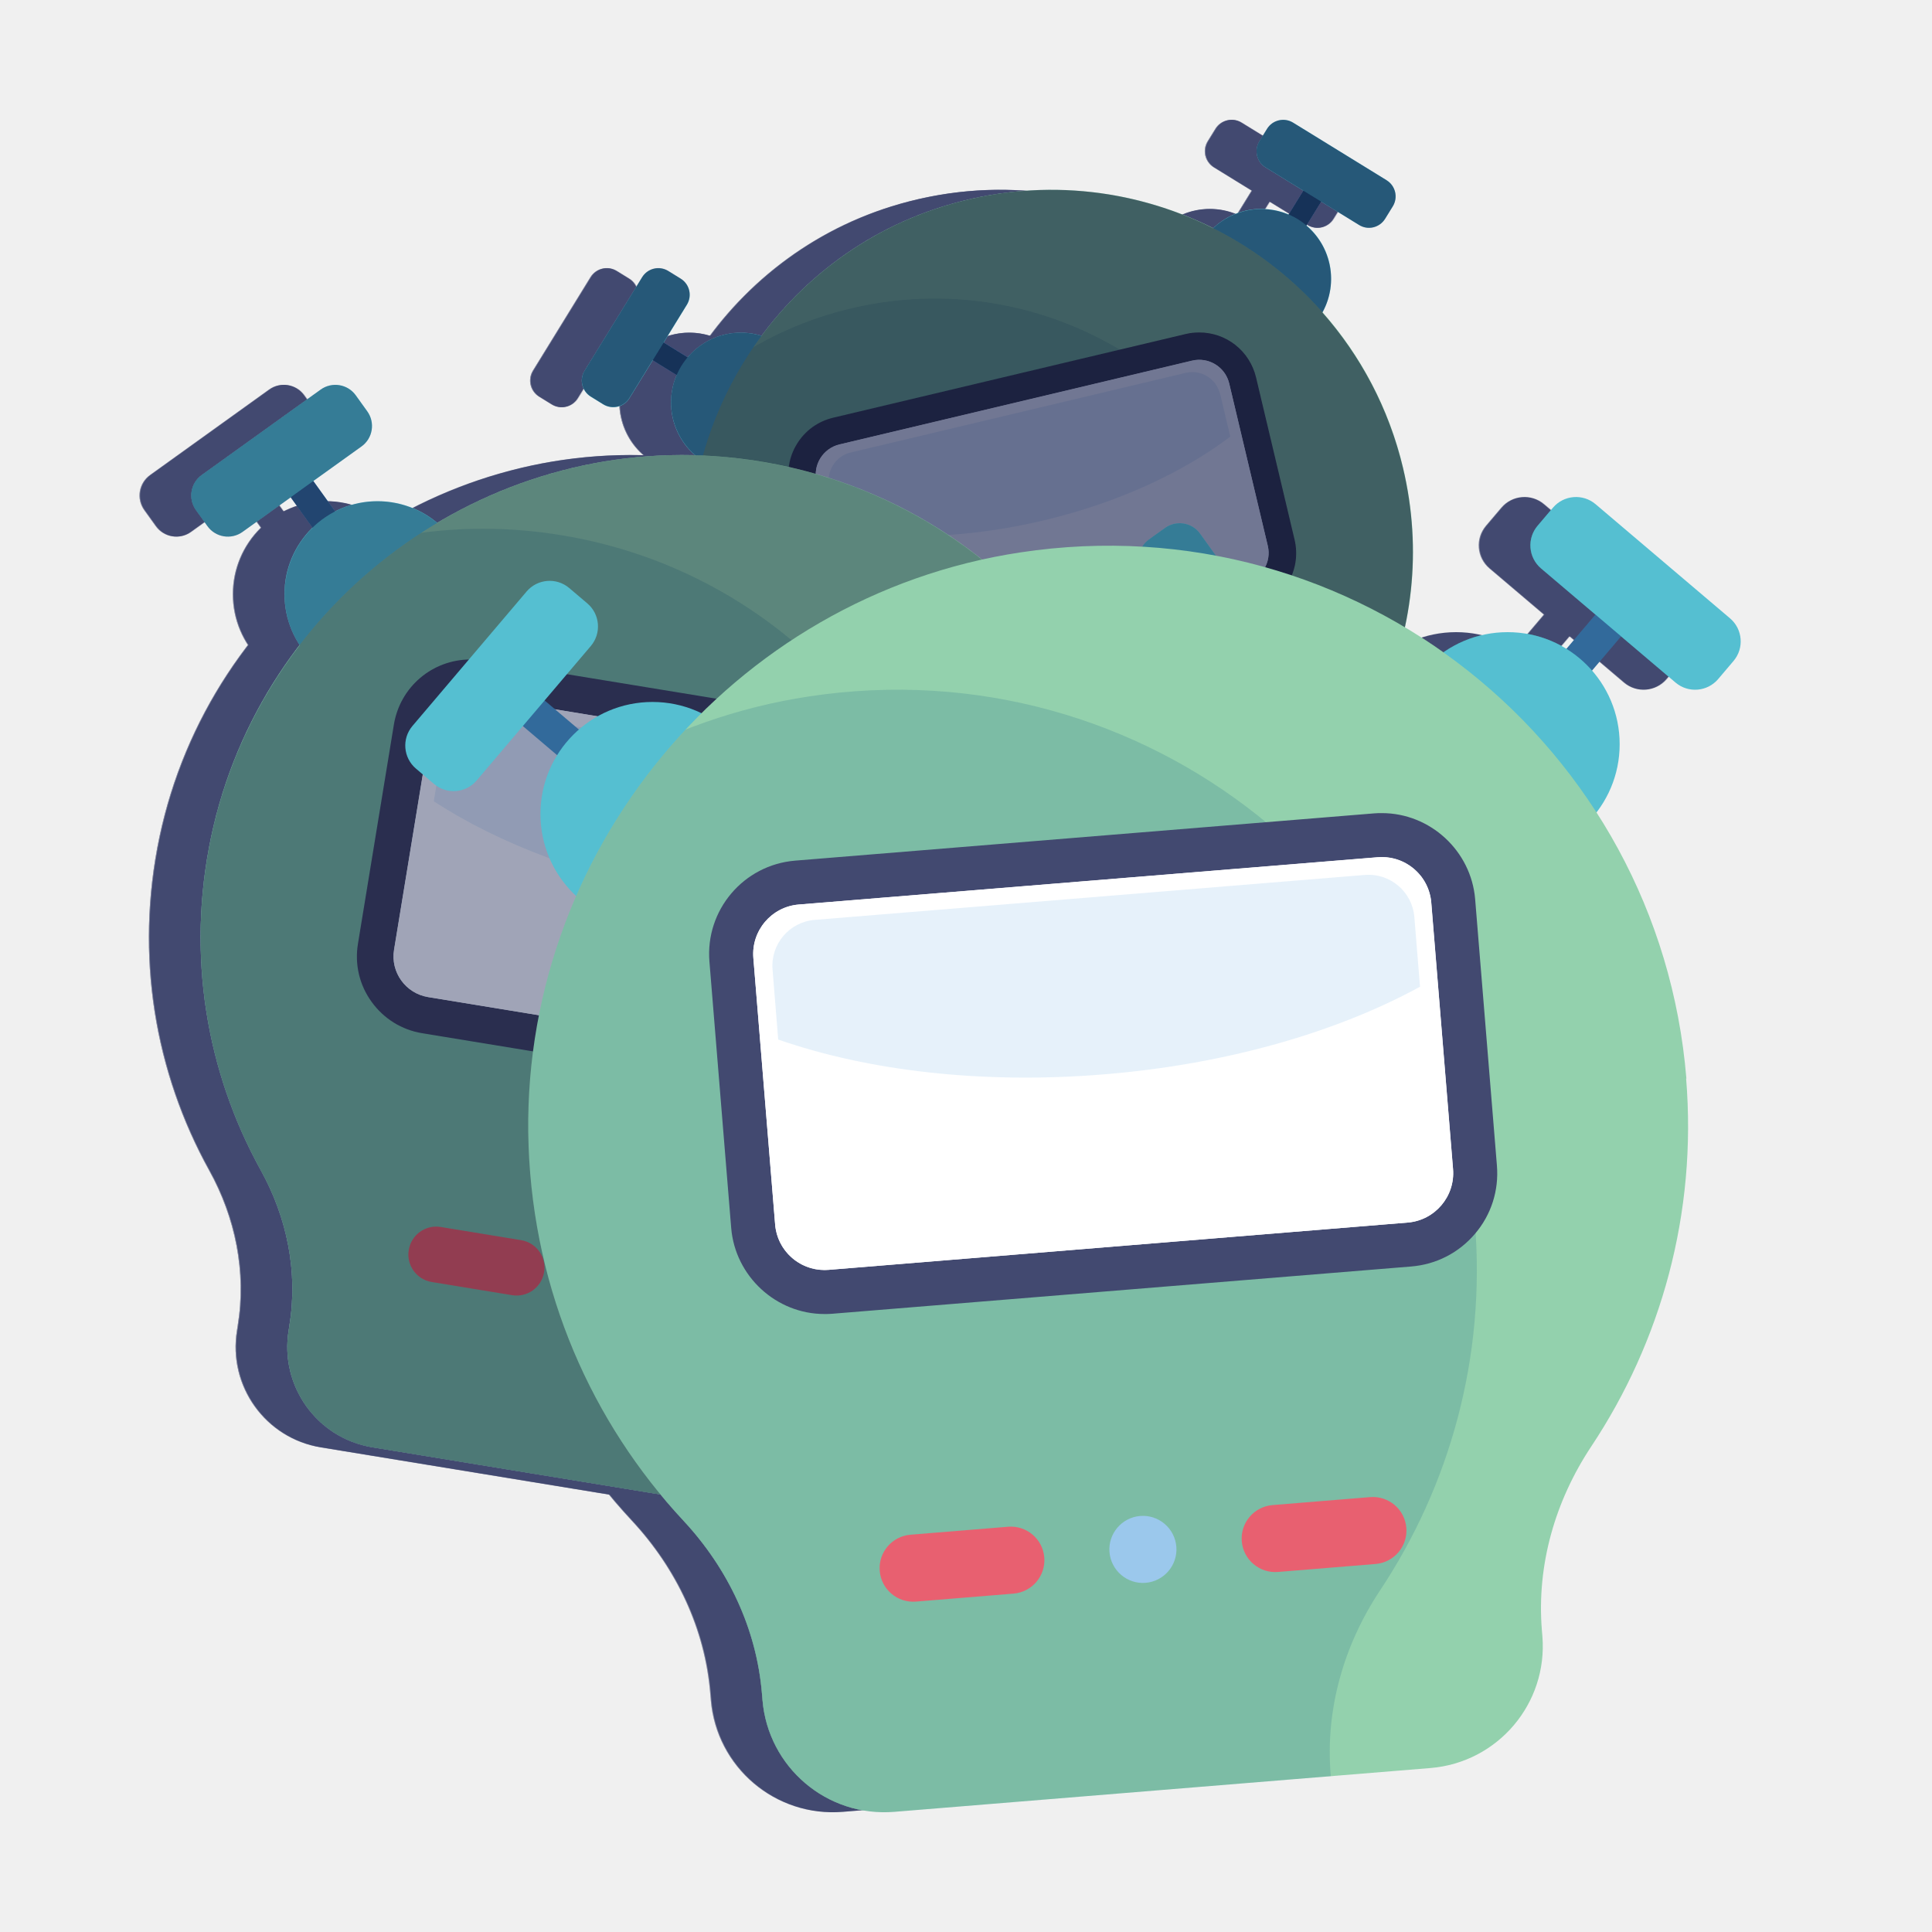
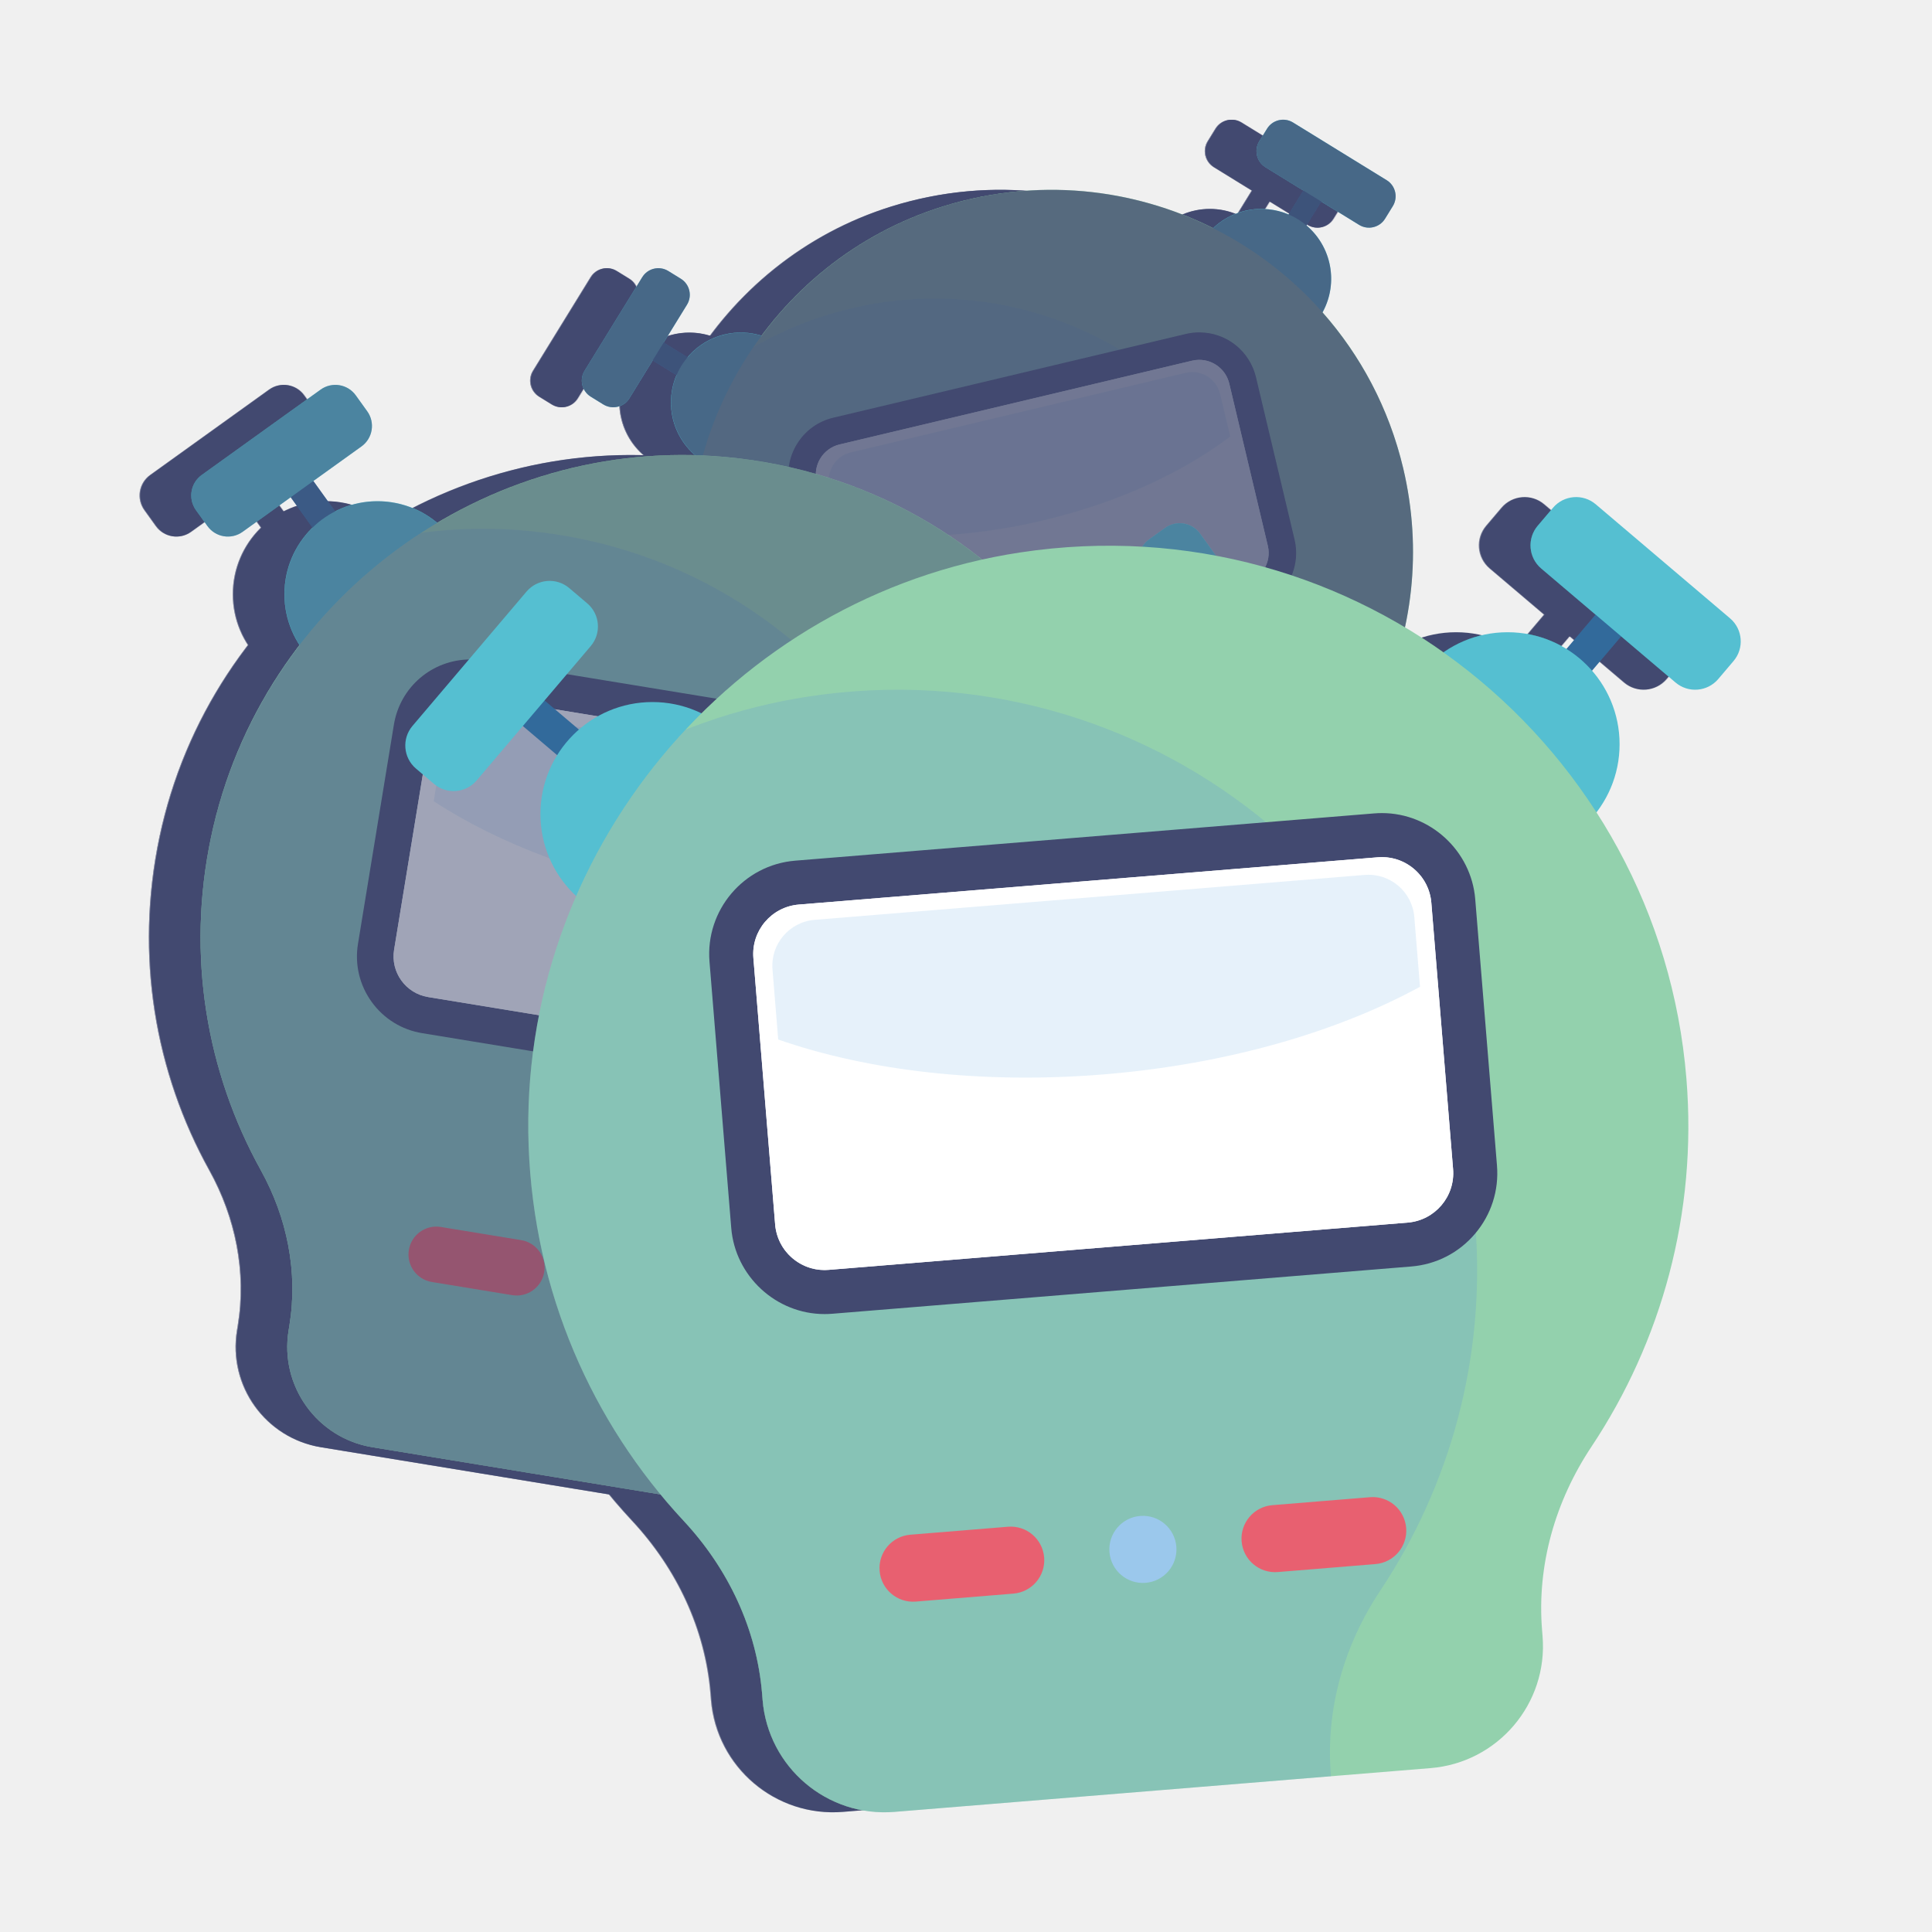
- <svg xmlns="http://www.w3.org/2000/svg" viewBox="0 0 150 150">
+ <svg xmlns="http://www.w3.org/2000/svg" width="150" height="150" viewBox="0 0 150 150">
  <defs>
-     <style>.cls-1,.cls-2{fill:#9bc8ec;}.cls-1,.cls-3{opacity:.25;}.cls-4{fill:#54bfd1;}.cls-5{filter:url(#drop-shadow-2);}.cls-6{fill:#fff;}.cls-7{fill:#e86170;}.cls-8{fill:none;}.cls-9{clip-path:url(#clippath-1);}.cls-10{isolation:isolate;}.cls-11{opacity:.75;}.cls-11,.cls-12,.cls-13{fill:#42496f;}.cls-11,.cls-12,.cls-3{mix-blend-mode:multiply;}.cls-12{opacity:.5;}.cls-14{clip-path:url(#clippath-2);}.cls-15{fill:#93d1ad;}.cls-16{fill:#336a9b;}.cls-17{clip-path:url(#clippath);}.cls-3{fill:#6498d1;}</style>
-     <filter id="drop-shadow-2" x="-3.89" y="9.3" width="139.04" height="142.59" filterUnits="userSpaceOnUse">
+     <filter id="b" data-name="drop-shadow-2" x="-3.892" y="9.295" width="139.043" height="142.59" filterUnits="userSpaceOnUse">
      <feOffset dx="-4" dy="0" />
-       <feGaussianBlur result="blur" stdDeviation="0" />
+       <feGaussianBlur result="c" stdDeviation="0" />
      <feFlood flood-color="#42496f" flood-opacity="1" />
-       <feComposite in2="blur" operator="in" />
+       <feComposite in2="c" operator="in" />
      <feComposite in="SourceGraphic" />
    </filter>
-     <clipPath id="clippath">
-       <path class="cls-8" d="M108.94,36.33c-3.74-15.73-20.03-25.19-35.73-20.3-13.5,4.21-21.82,18.12-19.18,32.01,1.32,6.95,5.07,12.77,10.16,16.8,2.48,1.96,4.29,4.63,5.02,7.71l.07.29c.76,3.18,3.95,5.15,7.13,4.39l25.34-6.02c3.18-.76,5.15-3.95,4.39-7.13l-.07-.29c-.73-3.07-.31-6.28,1.02-9.14,2.57-5.53,3.37-11.92,1.85-18.31Z" />
+     <clipPath id="d">
+       <path d="M108.937,36.333c-3.738-15.729-20.029-25.194-35.732-20.301-13.499,4.207-21.824,18.121-19.18,32.01,1.323,6.952,5.066,12.769,10.161,16.796,2.479,1.96,4.293,4.634,5.024,7.708l.068.285c.756,3.182,3.949,5.149,7.131,4.393l25.336-6.021c3.182-.756,5.149-3.949,4.393-7.131l-.068-.285c-.731-3.074-.312-6.279,1.02-9.145,2.569-5.525,3.366-11.922,1.848-18.31Z" fill="none" />
    </clipPath>
-     <clipPath id="clippath-1">
-       <path class="cls-8" d="M89.91,78.8c3.48-21.26-11.68-41.26-33.5-43.31-18.76-1.76-36.14,11.07-40.02,29.5-1.94,9.23-.33,18.3,3.86,25.87,2.04,3.68,2.9,7.9,2.22,12.06l-.06.39c-.7,4.3,2.21,8.36,6.51,9.06l34.24,5.61c4.3.7,8.36-2.21,9.06-6.51l.06-.39c.68-4.15,2.84-7.88,5.95-10.72,6-5.47,10.26-12.93,11.68-21.56Z" />
+     <clipPath id="e">
+       <path d="M89.91,78.797c3.483-21.256-11.684-41.26-33.502-43.309-18.755-1.761-36.137,11.069-40.019,29.502-1.943,9.226-.33,18.299,3.865,25.867,2.041,3.682,2.898,7.902,2.218,12.056l-.063.386c-.705,4.301,2.21,8.358,6.511,9.063l34.239,5.611c4.301.705,8.358-2.21,9.063-6.511l.063-.386c.681-4.155,2.841-7.88,5.95-10.719,5.996-5.473,10.261-12.928,11.676-21.561Z" fill="none" />
    </clipPath>
-     <clipPath id="clippath-2">
-       <path class="cls-8" d="M130.93,83.74c-2.11-25.84-25.64-44.8-51.72-40.85-22.42,3.39-38.99,23.43-38.17,46.09.41,11.34,4.93,21.47,12.03,29.09,3.45,3.71,5.68,8.39,6.09,13.44l.04.47c.43,5.23,5.01,9.12,10.24,8.69l41.62-3.4c5.23-.43,9.12-5.01,8.69-10.24l-.04-.47c-.41-5.05,1.03-10.03,3.83-14.25,5.41-8.14,8.23-18.08,7.37-28.58Z" />
+     <clipPath id="f">
+       <path d="M130.932,83.74c-2.11-25.84-25.64-44.798-51.719-40.849-22.419,3.394-38.992,23.432-38.169,46.092.412,11.341,4.934,21.47,12.033,29.091,3.454,3.708,5.682,8.387,6.094,13.438l.038.469c.427,5.228,5.011,9.12,10.239,8.693l41.623-3.398c5.228-.427,9.12-5.011,8.693-10.239l-.038-.469c-.412-5.051,1.028-10.03,3.835-14.249,5.412-8.136,8.228-18.083,7.371-28.578Z" fill="none" />
    </clipPath>
  </defs>
-   <g class="cls-10">
-     <g id="Calque_6">
-       <g class="cls-5">
-         <rect class="cls-16" x="51.52" y="25.67" width="1.63" height="4.75" transform="translate(1 57.89) rotate(-58.37)" />
-         <circle class="cls-4" cx="57.52" cy="31.25" r="5.42" />
-         <rect class="cls-4" x="43.63" y="24.18" width="11.46" height="4.08" rx="1.47" ry="1.47" transform="translate(1.15 54.5) rotate(-58.37)" />
-         <rect class="cls-16" x="100.31" y="14.08" width="1.63" height="4.75" transform="translate(178.6 83.5) rotate(-148.37)" />
-         <circle class="cls-4" cx="97.93" cy="21.64" r="5.42" />
-         <rect class="cls-4" x="97.22" y="11.45" width="11.46" height="4.08" rx="1.47" ry="1.47" transform="translate(183.54 78.97) rotate(-148.37)" />
-         <path class="cls-15" d="M108.94,36.33c-3.74-15.73-20.03-25.19-35.73-20.3-13.5,4.21-21.82,18.12-19.18,32.01,1.32,6.95,5.07,12.77,10.16,16.8,2.48,1.96,4.29,4.63,5.02,7.71l.07.29c.76,3.18,3.95,5.15,7.13,4.39l25.34-6.02c3.18-.76,5.15-3.95,4.39-7.13l-.07-.29c-.73-3.07-.31-6.28,1.02-9.14,2.57-5.53,3.37-11.92,1.85-18.31Z" />
-         <g class="cls-17">
-           <path class="cls-3" d="M99.88,44.77c-3.74-15.73-20.03-25.19-35.73-20.3-13.5,4.21-21.82,18.12-19.18,32.01,1.32,6.95,5.07,12.77,10.16,16.8,2.48,1.96,4.29,4.63,5.02,7.71l.07.29c.76,3.18,3.95,5.15,7.13,4.39l25.34-6.02c3.18-.76,5.15-3.95,4.39-7.13l-.07-.29c-.73-3.07-.31-6.28,1.02-9.14,2.57-5.53,3.37-11.92,1.85-18.31Z" />
+   <g isolation="isolate">
+     <g id="a" data-name="Calque 6">
+       <g filter="url(#b)">
+         <g>
+           <g>
+             <g>
+               <rect x="51.517" y="25.674" width="1.625" height="4.751" transform="translate(1.003 57.893) rotate(-58.367)" fill="#336a9b" />
+               <circle cx="57.518" cy="31.245" r="5.423" fill="#54bfd1" />
+               <rect x="43.63" y="24.183" width="11.465" height="4.078" rx="1.467" ry="1.467" transform="translate(1.148 54.498) rotate(-58.367)" fill="#54bfd1" />
+             </g>
+             <g>
+               <rect x="100.314" y="14.078" width="1.625" height="4.751" transform="translate(178.599 83.5) rotate(-148.367)" fill="#336a9b" />
+               <circle cx="97.93" cy="21.642" r="5.423" fill="#54bfd1" />
+               <rect x="97.222" y="11.448" width="11.465" height="4.078" rx="1.467" ry="1.467" transform="translate(183.539 78.965) rotate(-148.367)" fill="#54bfd1" />
+             </g>
+           </g>
+           <path d="M108.937,36.333c-3.738-15.729-20.029-25.194-35.732-20.301-13.499,4.207-21.824,18.121-19.18,32.01,1.323,6.952,5.066,12.769,10.161,16.796,2.479,1.96,4.293,4.634,5.024,7.708l.068.285c.756,3.182,3.949,5.149,7.131,4.393l25.336-6.021c3.182-.756,5.149-3.949,4.393-7.131l-.068-.285c-.731-3.074-.312-6.279,1.02-9.145,2.569-5.525,3.366-11.922,1.848-18.31Z" fill="#93d1ad" />
+           <g clip-path="url(#d)">
+             <path d="M99.884,44.771c-3.738-15.729-20.029-25.194-35.732-20.301-13.499,4.207-21.824,18.121-19.18,32.01,1.323,6.952,5.066,12.769,10.161,16.796,2.479,1.96,4.293,4.634,5.024,7.708l.068.285c.756,3.182,3.949,5.149,7.131,4.393l25.336-6.021c3.182-.756,5.149-3.949,4.393-7.131l-.068-.285c-.731-3.074-.312-6.279,1.02-9.145,2.569-5.525,3.366-11.922,1.848-18.31Z" fill="#6498d1" mix-blend-mode="multiply" opacity=".25" />
+           </g>
+           <g>
+             <rect x="73.824" y="63.253" width="7.993" height="3.249" rx="1.624" ry="1.624" transform="translate(-12.891 19.749) rotate(-13.367)" fill="#e86170" />
+             <rect x="90.932" y="59.187" width="7.993" height="3.249" rx="1.624" ry="1.624" transform="translate(-11.488 23.595) rotate(-13.367)" fill="#e86170" />
+             <path d="M86.75,64.425h0c-.873.207-1.749-.332-1.956-1.205h0c-.207-.873.332-1.749,1.205-1.956h0c.873-.207,1.749.332,1.956,1.205h0c.207.873-.332,1.749-1.205,1.956Z" fill="#9bc8ec" />
+           </g>
+           <g>
+             <path d="M68.73,52.901c-1.612,0-2.999-1.096-3.372-2.666l-2.992-12.591c-.214-.901-.064-1.832.421-2.62.486-.789,1.25-1.341,2.151-1.555l27.365-6.503c.264-.063.534-.095.804-.095,1.612,0,2.999,1.097,3.372,2.667l2.992,12.591c.441,1.86-.712,3.733-2.572,4.175l-27.366,6.503c-.264.062-.534.094-.803.094Z" fill="#fff" />
+             <path d="M93.108,27.937c1.087,0,2.072.743,2.334,1.847l2.992,12.591c.307,1.29-.491,2.585-1.781,2.892l-27.365,6.503c-.187.044-.373.066-.557.066-1.087,0-2.072-.743-2.334-1.847l-2.992-12.591c-.307-1.29.491-2.585,1.781-2.892l27.365-6.503c.187-.044.373-.066.557-.066M93.108,25.805c-.352,0-.706.042-1.05.123l-27.365,6.503c-1.178.28-2.177,1.002-2.812,2.033-.635,1.031-.831,2.248-.551,3.426l2.992,12.591c.488,2.052,2.301,3.486,4.409,3.486.352,0,.706-.042,1.05-.123l27.365-6.503c1.178-.28,2.177-1.002,2.812-2.033.635-1.031.831-2.248.551-3.426l-2.992-12.591c-.488-2.052-2.301-3.486-4.409-3.486h0Z" fill="#42496f" />
+           </g>
+           <rect x="64.454" y="31.014" width="32.93" height="17.744" rx="2.401" ry="2.401" transform="translate(-7.029 19.789) rotate(-13.367)" fill="#fff" />
+           <path d="M94.734,30.597c-.285-1.198-1.486-1.938-2.684-1.653l-25.995,6.177c-1.198.285-1.938,1.486-1.653,2.684l.787,3.311c4.494.833,10.056.662,15.86-.722,5.798-1.382,10.834-3.736,14.468-6.503l-.783-3.295Z" fill="#9bc8ec" opacity=".25" />
+           <path d="M107.655,13.987l-7.263-4.474c-.69-.425-1.594-.21-2.019.48l-.6.973c-.425.69-.21,1.594.48,2.019l2.94,1.811-1.146,1.86c-2.001-.852-4.306-.413-5.854,1.064-6.24-3.13-13.677-3.967-20.988-1.688-5.804,1.809-10.648,5.415-14.078,10.04-2.057-.641-4.33.002-5.741,1.672l-1.86-1.146,1.811-2.94c.425-.69.21-1.594-.48-2.019l-.973-.6c-.69-.425-1.594-.21-2.019.48l-4.474,7.263c-.425.69-.21,1.594.48,2.019l.973.6c.69.425,1.594.21,2.019-.48l1.811-2.94,1.86,1.146c-1.002,2.354-.217,5.132,1.944,6.597-1.042,3.93-1.249,8.124-.451,12.317,1.323,6.951,5.066,12.769,10.161,16.796,2.479,1.96,4.293,4.634,5.024,7.708l.068.285c.756,3.182,3.949,5.149,7.131,4.393l25.336-6.021c3.182-.756,5.149-3.949,4.393-7.131l-.068-.285c-.731-3.074-.312-6.279,1.02-9.145,2.569-5.525,3.366-11.922,1.848-18.31-1.104-4.644-3.308-8.736-6.262-12.079,1.255-2.277.704-5.098-1.244-6.745l1.146-1.86,2.94,1.811c.69.425,1.594.21,2.019-.48l.6-.973c.425-.69.21-1.594-.48-2.019Z" fill="#42496f" mix-blend-mode="multiply" opacity=".75" />
        </g>
-         <rect class="cls-7" x="73.82" y="63.25" width="7.99" height="3.25" rx="1.62" ry="1.62" transform="translate(-12.89 19.75) rotate(-13.37)" />
-         <rect class="cls-7" x="90.93" y="59.19" width="7.99" height="3.25" rx="1.62" ry="1.62" transform="translate(-11.49 23.59) rotate(-13.37)" />
-         <path class="cls-2" d="M86.75,64.43h0c-.87.21-1.75-.33-1.96-1.2h0c-.21-.87.33-1.75,1.2-1.96h0c.87-.21,1.75.33,1.96,1.2h0c.21.87-.33,1.75-1.2,1.96Z" />
-         <path class="cls-6" d="M68.73,52.9c-1.61,0-3-1.1-3.37-2.67l-2.99-12.59c-.21-.9-.06-1.83.42-2.62.49-.79,1.25-1.34,2.15-1.56l27.37-6.5c.26-.06.53-.09.8-.09,1.61,0,3,1.1,3.37,2.67l2.99,12.59c.44,1.86-.71,3.73-2.57,4.18l-27.37,6.5c-.26.06-.53.09-.8.09Z" />
-         <path class="cls-13" d="M93.11,27.94c1.09,0,2.07.74,2.33,1.85l2.99,12.59c.31,1.29-.49,2.58-1.78,2.89l-27.37,6.5c-.19.04-.37.07-.56.07-1.09,0-2.07-.74-2.33-1.85l-2.99-12.59c-.31-1.29.49-2.58,1.78-2.89l27.37-6.5c.19-.04.37-.07.56-.07M93.11,25.81c-.35,0-.71.04-1.05.12l-27.37,6.5c-1.18.28-2.18,1-2.81,2.03-.64,1.03-.83,2.25-.55,3.43l2.99,12.59c.49,2.05,2.3,3.49,4.41,3.49.35,0,.71-.04,1.05-.12l27.37-6.5c1.18-.28,2.18-1,2.81-2.03.64-1.03.83-2.25.55-3.43l-2.99-12.59c-.49-2.05-2.3-3.49-4.41-3.49h0Z" />
-         <rect class="cls-6" x="64.45" y="31.01" width="32.93" height="17.74" rx="2.4" ry="2.4" transform="translate(-7.03 19.79) rotate(-13.37)" />
-         <path class="cls-1" d="M94.73,30.6c-.28-1.2-1.49-1.94-2.68-1.65l-26,6.18c-1.2.28-1.94,1.49-1.65,2.68l.79,3.31c4.49.83,10.06.66,15.86-.72,5.8-1.38,10.83-3.74,14.47-6.5l-.78-3.29Z" />
-         <path class="cls-11" d="M107.65,13.99l-7.26-4.47c-.69-.42-1.59-.21-2.02.48l-.6.97c-.42.69-.21,1.59.48,2.02l2.94,1.81-1.15,1.86c-2-.85-4.31-.41-5.85,1.06-6.24-3.13-13.68-3.97-20.99-1.69-5.8,1.81-10.65,5.42-14.08,10.04-2.06-.64-4.33,0-5.74,1.67l-1.86-1.15,1.81-2.94c.42-.69.21-1.59-.48-2.02l-.97-.6c-.69-.42-1.59-.21-2.02.48l-4.47,7.26c-.42.69-.21,1.59.48,2.02l.97.6c.69.42,1.59.21,2.02-.48l1.81-2.94,1.86,1.15c-1,2.35-.22,5.13,1.94,6.6-1.04,3.93-1.25,8.12-.45,12.32,1.32,6.95,5.07,12.77,10.16,16.8,2.48,1.96,4.29,4.63,5.02,7.71l.07.29c.76,3.18,3.95,5.15,7.13,4.39l25.34-6.02c3.18-.76,5.15-3.95,4.39-7.13l-.07-.29c-.73-3.07-.31-6.28,1.02-9.14,2.57-5.53,3.37-11.92,1.85-18.31-1.1-4.64-3.31-8.74-6.26-12.08,1.26-2.28.7-5.1-1.24-6.74l1.15-1.86,2.94,1.81c.69.43,1.59.21,2.02-.48l.6-.97c.42-.69.21-1.59-.48-2.02Z" />
-         <rect class="cls-16" x="23.49" y="36.38" width="2.17" height="6.33" transform="translate(-18.45 21.77) rotate(-35.69)" />
-         <circle class="cls-4" cx="29.31" cy="46.13" r="7.22" />
-         <rect class="cls-4" x="14.23" y="33.05" width="15.28" height="5.43" rx="1.95" ry="1.95" transform="translate(-16.76 19.48) rotate(-35.69)" />
-         <rect class="cls-16" x="89.44" y="47.18" width="2.17" height="6.33" transform="translate(102.44 153.24) rotate(-125.69)" />
-         <circle class="cls-4" cx="83.92" cy="55.08" r="7.22" />
-         <rect class="cls-4" x="86.65" y="44.92" width="15.28" height="5.43" rx="1.95" ry="1.95" transform="translate(110.61 152.01) rotate(-125.69)" />
-         <path class="cls-15" d="M89.91,78.8c3.48-21.26-11.68-41.26-33.5-43.31-18.76-1.76-36.14,11.07-40.02,29.5-1.94,9.23-.33,18.3,3.86,25.87,2.04,3.68,2.9,7.9,2.22,12.06l-.06.39c-.7,4.3,2.21,8.36,6.51,9.06l34.24,5.61c4.3.7,8.36-2.21,9.06-6.51l.06-.39c.68-4.15,2.84-7.88,5.95-10.72,6-5.47,10.26-12.93,11.68-21.56Z" />
-         <g class="cls-9">
-           <path class="cls-3" d="M74.45,84.52c3.48-21.26-11.68-41.26-33.5-43.31-18.76-1.76-36.14,11.07-40.02,29.5-1.94,9.23-.33,18.3,3.86,25.87,2.04,3.68,2.9,7.9,2.22,12.06l-.06.39c-.7,4.3,2.21,8.36,6.51,9.06l34.24,5.61c4.3.7,8.36-2.21,9.06-6.51l.06-.39c.68-4.15,2.84-7.88,5.95-10.72,6-5.47,10.26-12.93,11.68-21.56Z" />
+         <g>
+           <g>
+             <g>
+               <rect x="23.49" y="36.376" width="2.166" height="6.33" transform="translate(-18.454 21.765) rotate(-35.694)" fill="#336a9b" />
+               <circle cx="29.31" cy="46.135" r="7.225" fill="#54bfd1" />
+               <rect x="14.227" y="33.054" width="15.275" height="5.433" rx="1.955" ry="1.955" transform="translate(-16.763 19.476) rotate(-35.694)" fill="#54bfd1" />
+             </g>
+             <g>
+               <rect x="89.435" y="47.182" width="2.166" height="6.33" transform="translate(102.442 153.236) rotate(-125.694)" fill="#336a9b" />
+               <circle cx="83.924" cy="55.084" r="7.225" fill="#54bfd1" />
+               <rect x="86.651" y="44.922" width="15.275" height="5.433" rx="1.955" ry="1.955" transform="translate(110.613 152.009) rotate(-125.694)" fill="#54bfd1" />
+             </g>
+           </g>
+           <path d="M89.91,78.797c3.483-21.256-11.684-41.26-33.502-43.309-18.755-1.761-36.137,11.069-40.019,29.502-1.943,9.226-.33,18.299,3.865,25.867,2.041,3.682,2.898,7.902,2.218,12.056l-.063.386c-.705,4.301,2.21,8.358,6.511,9.063l34.239,5.611c4.301.705,8.358-2.21,9.063-6.511l.063-.386c.681-4.155,2.841-7.88,5.95-10.719,5.996-5.473,10.261-12.928,11.676-21.561Z" fill="#93d1ad" />
+           <g clip-path="url(#e)">
+             <path d="M74.446,84.521c3.483-21.256-11.684-41.26-33.502-43.309-18.755-1.761-36.137,11.069-40.019,29.502-1.943,9.226-.33,18.299,3.865,25.867,2.041,3.682,2.898,7.902,2.218,12.056l-.063.386c-.705,4.301,2.21,8.358,6.511,9.063l34.239,5.611c4.301.705,8.358-2.21,9.063-6.511l.063-.386c.681-4.155,2.841-7.88,5.95-10.719,5.996-5.473,10.261-12.928,11.676-21.561Z" fill="#6498d1" mix-blend-mode="multiply" opacity=".25" />
+           </g>
+           <g>
+             <rect x="31.672" y="95.744" width="10.649" height="4.329" rx="2.164" ry="2.164" transform="translate(16.32 -4.694) rotate(9.306)" fill="#e86170" />
+             <rect x="54.791" y="99.532" width="10.649" height="4.329" rx="2.164" ry="2.164" transform="translate(17.236 -8.383) rotate(9.306)" fill="#e86170" />
+             <path d="M48.206,101.938h0c-1.18-.193-1.979-1.306-1.786-2.486h0c.193-1.18,1.306-1.979,2.486-1.786h0c1.18.193,1.979,1.306,1.786,2.486h0c-.193,1.18-1.306,1.979-2.486,1.786Z" fill="#9bc8ec" />
+           </g>
+           <g>
+             <path d="M70.741,84.934c-.248,0-.498-.02-.75-.061l-36.982-6.06c-2.514-.413-4.224-2.793-3.812-5.306l2.788-17.016c.368-2.244,2.283-3.873,4.555-3.873.248,0,.5.02.752.061l36.982,6.06c1.218.2,2.285.861,3.005,1.864.72,1.002,1.007,2.225.808,3.442l-2.789,17.015c-.368,2.245-2.284,3.874-4.556,3.874Z" fill="#fff" />
+             <path d="M36.539,54.038c.172,0,.346.014.521.043l36.982,6.06c1.744.286,2.926,1.931,2.64,3.675l-2.788,17.015c-.257,1.569-1.614,2.683-3.154,2.683-.172,0-.346-.014-.521-.043l-36.982-6.06c-1.744-.286-2.926-1.931-2.64-3.675l2.788-17.015c.257-1.569,1.614-2.683,3.154-2.683M36.539,51.198h0c-2.971,0-5.476,2.13-5.957,5.064l-2.788,17.015c-.261,1.592.114,3.191,1.055,4.501.941,1.31,2.337,2.176,3.929,2.437l36.982,6.06c.324.053.654.08.981.08,2.971,0,5.476-2.13,5.957-5.064l2.788-17.015c.261-1.592-.114-3.191-1.055-4.501-.941-1.31-2.337-2.176-3.929-2.437l-36.982-6.06c-.324-.053-.654-.08-.981-.08h0Z" fill="#42496f" />
+           </g>
+           <rect x="31.703" y="56.955" width="43.875" height="23.641" rx="3.2" ry="3.2" transform="translate(11.828 -7.769) rotate(9.306)" fill="#fff" />
+           <path d="M75.395,64.451c.265-1.619-.832-3.146-2.45-3.411l-35.13-5.757c-1.619-.265-3.146.832-3.411,2.45l-.733,4.475c5.097,3.332,12.022,5.979,19.869,7.259,7.838,1.278,15.238.971,21.126-.564l.73-4.452Z" fill="#9bc8ec" opacity=".25" />
+           <path d="M99.81,50.668l-6.631-9.23c-.63-.877-1.851-1.077-2.728-.447l-1.237.889c-.877.63-1.077,1.851-.447,2.728l2.684,3.736-2.364,1.698c-2.022-2.075-5.081-2.719-7.744-1.698-6.064-7.053-14.777-11.901-24.935-12.855-8.065-.757-15.871,1.189-22.464,5.113-2.199-1.844-5.324-2.221-7.917-.893l-1.698-2.364,3.736-2.684c.877-.63,1.077-1.851.447-2.728l-.889-1.237c-.63-.877-1.851-1.077-2.728-.447l-9.23,6.631c-.877.63-1.077,1.851-.447,2.728l.889,1.237c.63.877,1.851,1.077,2.728.447l3.736-2.684,1.698,2.364c-2.442,2.38-2.903,6.197-.999,9.109-3.299,4.296-5.708,9.345-6.88,14.91-1.943,9.226-.33,18.299,3.865,25.867,2.041,3.682,2.898,7.902,2.218,12.056l-.063.386c-.705,4.301,2.21,8.358,6.511,9.063l34.239,5.611c4.301.705,8.358-2.21,9.063-6.511l.063-.385c.681-4.155,2.841-7.88,5.95-10.719,5.996-5.473,10.261-12.928,11.676-21.561,1.028-6.276.42-12.438-1.494-18.066,2.713-2.155,3.484-5.906,1.935-8.931l2.364-1.698,2.684,3.736c.63.877,1.851,1.077,2.728.447l1.237-.889c.877-.63,1.077-1.851.447-2.728Z" fill="#42496f" mix-blend-mode="multiply" opacity=".5" />
        </g>
-         <rect class="cls-7" x="31.67" y="95.74" width="10.65" height="4.33" rx="2.16" ry="2.16" transform="translate(16.32 -4.69) rotate(9.31)" />
-         <rect class="cls-7" x="54.79" y="99.53" width="10.65" height="4.33" rx="2.16" ry="2.16" transform="translate(17.24 -8.38) rotate(9.31)" />
-         <path class="cls-2" d="M48.21,101.94h0c-1.18-.19-1.98-1.31-1.79-2.49h0c.19-1.18,1.31-1.98,2.49-1.79h0c1.18.19,1.98,1.31,1.79,2.49h0c-.19,1.18-1.31,1.98-2.49,1.79Z" />
-         <path class="cls-6" d="M70.74,84.93c-.25,0-.5-.02-.75-.06l-36.98-6.06c-2.51-.41-4.22-2.79-3.81-5.31l2.79-17.02c.37-2.24,2.28-3.87,4.55-3.87.25,0,.5.02.75.06l36.98,6.06c1.22.2,2.29.86,3,1.86.72,1,1.01,2.22.81,3.44l-2.79,17.02c-.37,2.24-2.28,3.87-4.56,3.87Z" />
-         <path class="cls-13" d="M36.54,54.04c.17,0,.35.01.52.04l36.98,6.06c1.74.29,2.93,1.93,2.64,3.67l-2.79,17.02c-.26,1.57-1.61,2.68-3.15,2.68-.17,0-.35-.01-.52-.04l-36.98-6.06c-1.74-.29-2.93-1.93-2.64-3.67l2.79-17.02c.26-1.57,1.61-2.68,3.15-2.68M36.54,51.2h0c-2.97,0-5.48,2.13-5.96,5.06l-2.79,17.02c-.26,1.59.11,3.19,1.06,4.5.94,1.31,2.34,2.18,3.93,2.44l36.98,6.06c.32.05.65.08.98.08,2.97,0,5.48-2.13,5.96-5.06l2.79-17.02c.26-1.59-.11-3.19-1.06-4.5-.94-1.31-2.34-2.18-3.93-2.44l-36.98-6.06c-.32-.05-.65-.08-.98-.08h0Z" />
-         <rect class="cls-6" x="31.7" y="56.96" width="43.87" height="23.64" rx="3.2" ry="3.2" transform="translate(11.83 -7.77) rotate(9.31)" />
-         <path class="cls-1" d="M75.4,64.45c.27-1.62-.83-3.15-2.45-3.41l-35.13-5.76c-1.62-.27-3.15.83-3.41,2.45l-.73,4.48c5.1,3.33,12.02,5.98,19.87,7.26,7.84,1.28,15.24.97,21.13-.56l.73-4.45Z" />
-         <path class="cls-12" d="M99.81,50.67l-6.63-9.23c-.63-.88-1.85-1.08-2.73-.45l-1.24.89c-.88.63-1.08,1.85-.45,2.73l2.68,3.74-2.36,1.7c-2.02-2.07-5.08-2.72-7.74-1.7-6.06-7.05-14.78-11.9-24.94-12.86-8.06-.76-15.87,1.19-22.46,5.11-2.2-1.84-5.32-2.22-7.92-.89l-1.7-2.36,3.74-2.68c.88-.63,1.08-1.85.45-2.73l-.89-1.24c-.63-.88-1.85-1.08-2.73-.45l-9.23,6.63c-.88.63-1.08,1.85-.45,2.73l.89,1.24c.63.88,1.85,1.08,2.73.45l3.74-2.68,1.7,2.36c-2.44,2.38-2.9,6.2-1,9.11-3.3,4.3-5.71,9.35-6.88,14.91-1.94,9.23-.33,18.3,3.86,25.87,2.04,3.68,2.9,7.9,2.22,12.06l-.06.39c-.7,4.3,2.21,8.36,6.51,9.06l34.24,5.61c4.3.7,8.36-2.21,9.06-6.51l.06-.39c.68-4.15,2.84-7.88,5.95-10.72,6-5.47,10.26-12.93,11.68-21.56,1.03-6.28.42-12.44-1.49-18.07,2.71-2.16,3.48-5.91,1.93-8.93l2.36-1.7,2.68,3.74c.63.88,1.85,1.08,2.73.45l1.24-.89c.88-.63,1.08-1.85.45-2.73Z" />
-         <rect class="cls-16" x="41.9" y="53.07" width="2.61" height="7.62" transform="translate(-28.12 53) rotate(-49.67)" />
-         <circle class="cls-4" cx="50.66" cy="63.2" r="8.7" />
-         <rect class="cls-4" x="29.75" y="49.99" width="18.39" height="6.54" rx="2.35" ry="2.35" transform="translate(-26.86 48.48) rotate(-49.67)" />
-         <rect class="cls-16" x="122.07" y="46.52" width="2.61" height="7.62" transform="translate(184.84 168.55) rotate(-139.67)" />
-         <circle class="cls-4" cx="117.05" cy="57.78" r="8.7" />
-         <rect class="cls-4" x="117.8" y="42.8" width="18.39" height="6.54" rx="2.35" ry="2.35" transform="translate(193.98 163.38) rotate(-139.67)" />
-         <path class="cls-15" d="M130.93,83.74c-2.11-25.84-25.64-44.8-51.72-40.85-22.42,3.39-38.99,23.43-38.17,46.09.41,11.34,4.93,21.47,12.03,29.09,3.45,3.71,5.68,8.39,6.09,13.44l.04.47c.43,5.23,5.01,9.12,10.24,8.69l41.62-3.4c5.23-.43,9.12-5.01,8.69-10.24l-.04-.47c-.41-5.05,1.03-10.03,3.83-14.25,5.41-8.14,8.23-18.08,7.37-28.58Z" />
-         <g class="cls-14">
-           <path class="cls-3" d="M114.53,94.92c-2.11-25.84-25.64-44.8-51.72-40.85-22.42,3.39-38.99,23.43-38.17,46.09.41,11.34,4.93,21.47,12.03,29.09,3.45,3.71,5.68,8.39,6.09,13.44l.04.47c.43,5.23,5.01,9.12,10.24,8.69l41.62-3.4c5.23-.43,9.12-5.01,8.69-10.24l-.04-.47c-.41-5.05,1.03-10.03,3.83-14.25,5.41-8.14,8.23-18.08,7.37-28.58Z" />
+         <g>
+           <g>
+             <g>
+               <rect x="41.902" y="53.067" width="2.607" height="7.619" transform="translate(-28.115 53) rotate(-49.667)" fill="#336a9b" />
+               <circle cx="50.655" cy="63.202" r="8.696" fill="#54bfd1" />
+               <rect x="29.753" y="49.99" width="18.386" height="6.539" rx="2.353" ry="2.353" transform="translate(-26.861 48.477) rotate(-49.667)" fill="#54bfd1" />
+             </g>
+             <g>
+               <rect x="122.07" y="46.522" width="2.607" height="7.619" transform="translate(184.844 168.55) rotate(-139.667)" fill="#336a9b" />
+               <circle cx="117.048" cy="57.782" r="8.696" fill="#54bfd1" />
+               <rect x="117.797" y="42.802" width="18.386" height="6.539" rx="2.353" ry="2.353" transform="translate(193.975 163.383) rotate(-139.667)" fill="#54bfd1" />
+             </g>
+           </g>
+           <path d="M130.932,83.74c-2.11-25.84-25.64-44.798-51.719-40.849-22.419,3.394-38.992,23.432-38.169,46.092.412,11.341,4.934,21.47,12.033,29.091,3.454,3.708,5.682,8.387,6.094,13.438l.038.469c.427,5.228,5.011,9.12,10.239,8.693l41.623-3.398c5.228-.427,9.12-5.011,8.693-10.239l-.038-.469c-.412-5.051,1.028-10.03,3.835-14.249,5.412-8.136,8.228-18.083,7.371-28.578Z" fill="#93d1ad" />
+           <g clip-path="url(#f)">
+             <path d="M114.533,94.92c-2.11-25.84-25.64-44.798-51.719-40.849-22.419,3.394-38.992,23.432-38.169,46.092.412,11.341,4.934,21.47,12.033,29.091,3.454,3.708,5.682,8.387,6.094,13.438l.038.469c.427,5.228,5.011,9.12,10.239,8.693l41.623-3.398c5.228-.427,9.12-5.011,8.693-10.239l-.038-.469c-.412-5.051,1.028-10.03,3.835-14.249,5.412-8.136,8.228-18.083,7.371-28.578Z" fill="#6498d1" mix-blend-mode="multiply" opacity=".25" />
+           </g>
+           <g>
+             <rect x="68.272" y="118.836" width="12.818" height="5.21" rx="2.605" ry="2.605" transform="translate(-9.634 6.479) rotate(-4.667)" fill="#e86170" />
+             <rect x="96.378" y="116.542" width="12.818" height="5.21" rx="2.605" ry="2.605" transform="translate(-9.354 8.759) rotate(-4.667)" fill="#e86170" />
+             <path d="M88.946,122.891h0c-1.434.117-2.691-.951-2.808-2.385h0c-.117-1.434.951-2.691,2.385-2.808h0c1.434-.117,2.691.951,2.808,2.385h0c.117,1.434-.951,2.691-2.385,2.808Z" fill="#9bc8ec" />
+           </g>
+           <g>
+             <path d="M64.016,100.315c-2.872,0-5.304-2.244-5.538-5.108l-1.689-20.685c-.249-3.056,2.034-5.745,5.09-5.995l44.958-3.67c.153-.012.306-.019.457-.019,2.871,0,5.304,2.244,5.538,5.108l1.688,20.685c.249,3.057-2.034,5.746-5.09,5.995l-44.958,3.67c-.153.012-.306.019-.457.019Z" fill="#fff" />
+             <path d="M107.294,66.547c1.985,0,3.67,1.525,3.834,3.538l1.689,20.685c.173,2.12-1.405,3.979-3.525,4.152l-44.958,3.67c-.106.009-.213.013-.318.013-1.985,0-3.67-1.525-3.834-3.538l-1.689-20.685c-.173-2.12,1.405-3.979,3.525-4.152l44.958-3.67c.106-.009.213-.013.318-.013M107.294,63.128h0c-.197,0-.396.008-.596.024l-44.958,3.67c-3.996.326-6.981,3.842-6.655,7.838l1.689,20.685c.306,3.745,3.487,6.679,7.242,6.679.197,0,.396-.008.596-.024l44.958-3.67c1.936-.158,3.694-1.06,4.951-2.541,1.257-1.48,1.862-3.362,1.704-5.297l-1.689-20.685c-.306-3.745-3.487-6.679-7.242-6.679h0Z" fill="#42496f" />
+           </g>
+           <rect x="59.25" y="68.348" width="52.81" height="28.456" rx="3.851" ry="3.851" transform="translate(-6.435 7.243) rotate(-4.667)" fill="#fff" />
+           <path d="M109.808,71.201c-.161-1.968-1.886-3.432-3.853-3.272l-42.707,3.487c-1.968.161-3.432,1.886-3.272,3.853l.444,5.44c6.922,2.411,15.78,3.489,25.317,2.703,9.527-.785,18.081-3.294,24.512-6.799l-.442-5.413Z" fill="#9bc8ec" opacity=".25" />
        </g>
-         <rect class="cls-7" x="68.27" y="118.84" width="12.82" height="5.21" rx="2.61" ry="2.61" transform="translate(-9.63 6.48) rotate(-4.67)" />
-         <rect class="cls-7" x="96.38" y="116.54" width="12.82" height="5.21" rx="2.61" ry="2.61" transform="translate(-9.35 8.76) rotate(-4.67)" />
-         <path class="cls-2" d="M88.95,122.89h0c-1.43.12-2.69-.95-2.81-2.38h0c-.12-1.43.95-2.69,2.38-2.81h0c1.43-.12,2.69.95,2.81,2.38h0c.12,1.43-.95,2.69-2.38,2.81Z" />
-         <path class="cls-6" d="M64.02,100.31c-2.87,0-5.3-2.24-5.54-5.11l-1.69-20.69c-.25-3.06,2.03-5.75,5.09-6l44.96-3.67c.15-.01.31-.02.46-.02,2.87,0,5.3,2.24,5.54,5.11l1.69,20.68c.25,3.06-2.03,5.75-5.09,6l-44.96,3.67c-.15.01-.31.02-.46.02Z" />
-         <path class="cls-13" d="M107.29,66.55c1.99,0,3.67,1.52,3.83,3.54l1.69,20.68c.17,2.12-1.41,3.98-3.52,4.15l-44.96,3.67c-.11,0-.21.01-.32.01-1.99,0-3.67-1.52-3.83-3.54l-1.69-20.68c-.17-2.12,1.41-3.98,3.52-4.15l44.96-3.67c.11,0,.21-.01.32-.01M107.29,63.13h0c-.2,0-.4,0-.6.02l-44.96,3.67c-4,.33-6.98,3.84-6.65,7.84l1.69,20.68c.31,3.75,3.49,6.68,7.24,6.68.2,0,.4,0,.6-.02l44.96-3.67c1.94-.16,3.69-1.06,4.95-2.54,1.26-1.48,1.86-3.36,1.7-5.3l-1.69-20.68c-.31-3.75-3.49-6.68-7.24-6.68h0Z" />
-         <rect class="cls-6" x="59.25" y="68.35" width="52.81" height="28.46" rx="3.85" ry="3.85" transform="translate(-6.44 7.24) rotate(-4.67)" />
-         <path class="cls-1" d="M109.81,71.2c-.16-1.97-1.89-3.43-3.85-3.27l-42.71,3.49c-1.97.16-3.43,1.89-3.27,3.85l.44,5.44c6.92,2.41,15.78,3.49,25.32,2.7,9.53-.78,18.08-3.29,24.51-6.8l-.44-5.41Z" />
      </g>
    </g>
  </g>
</svg>
